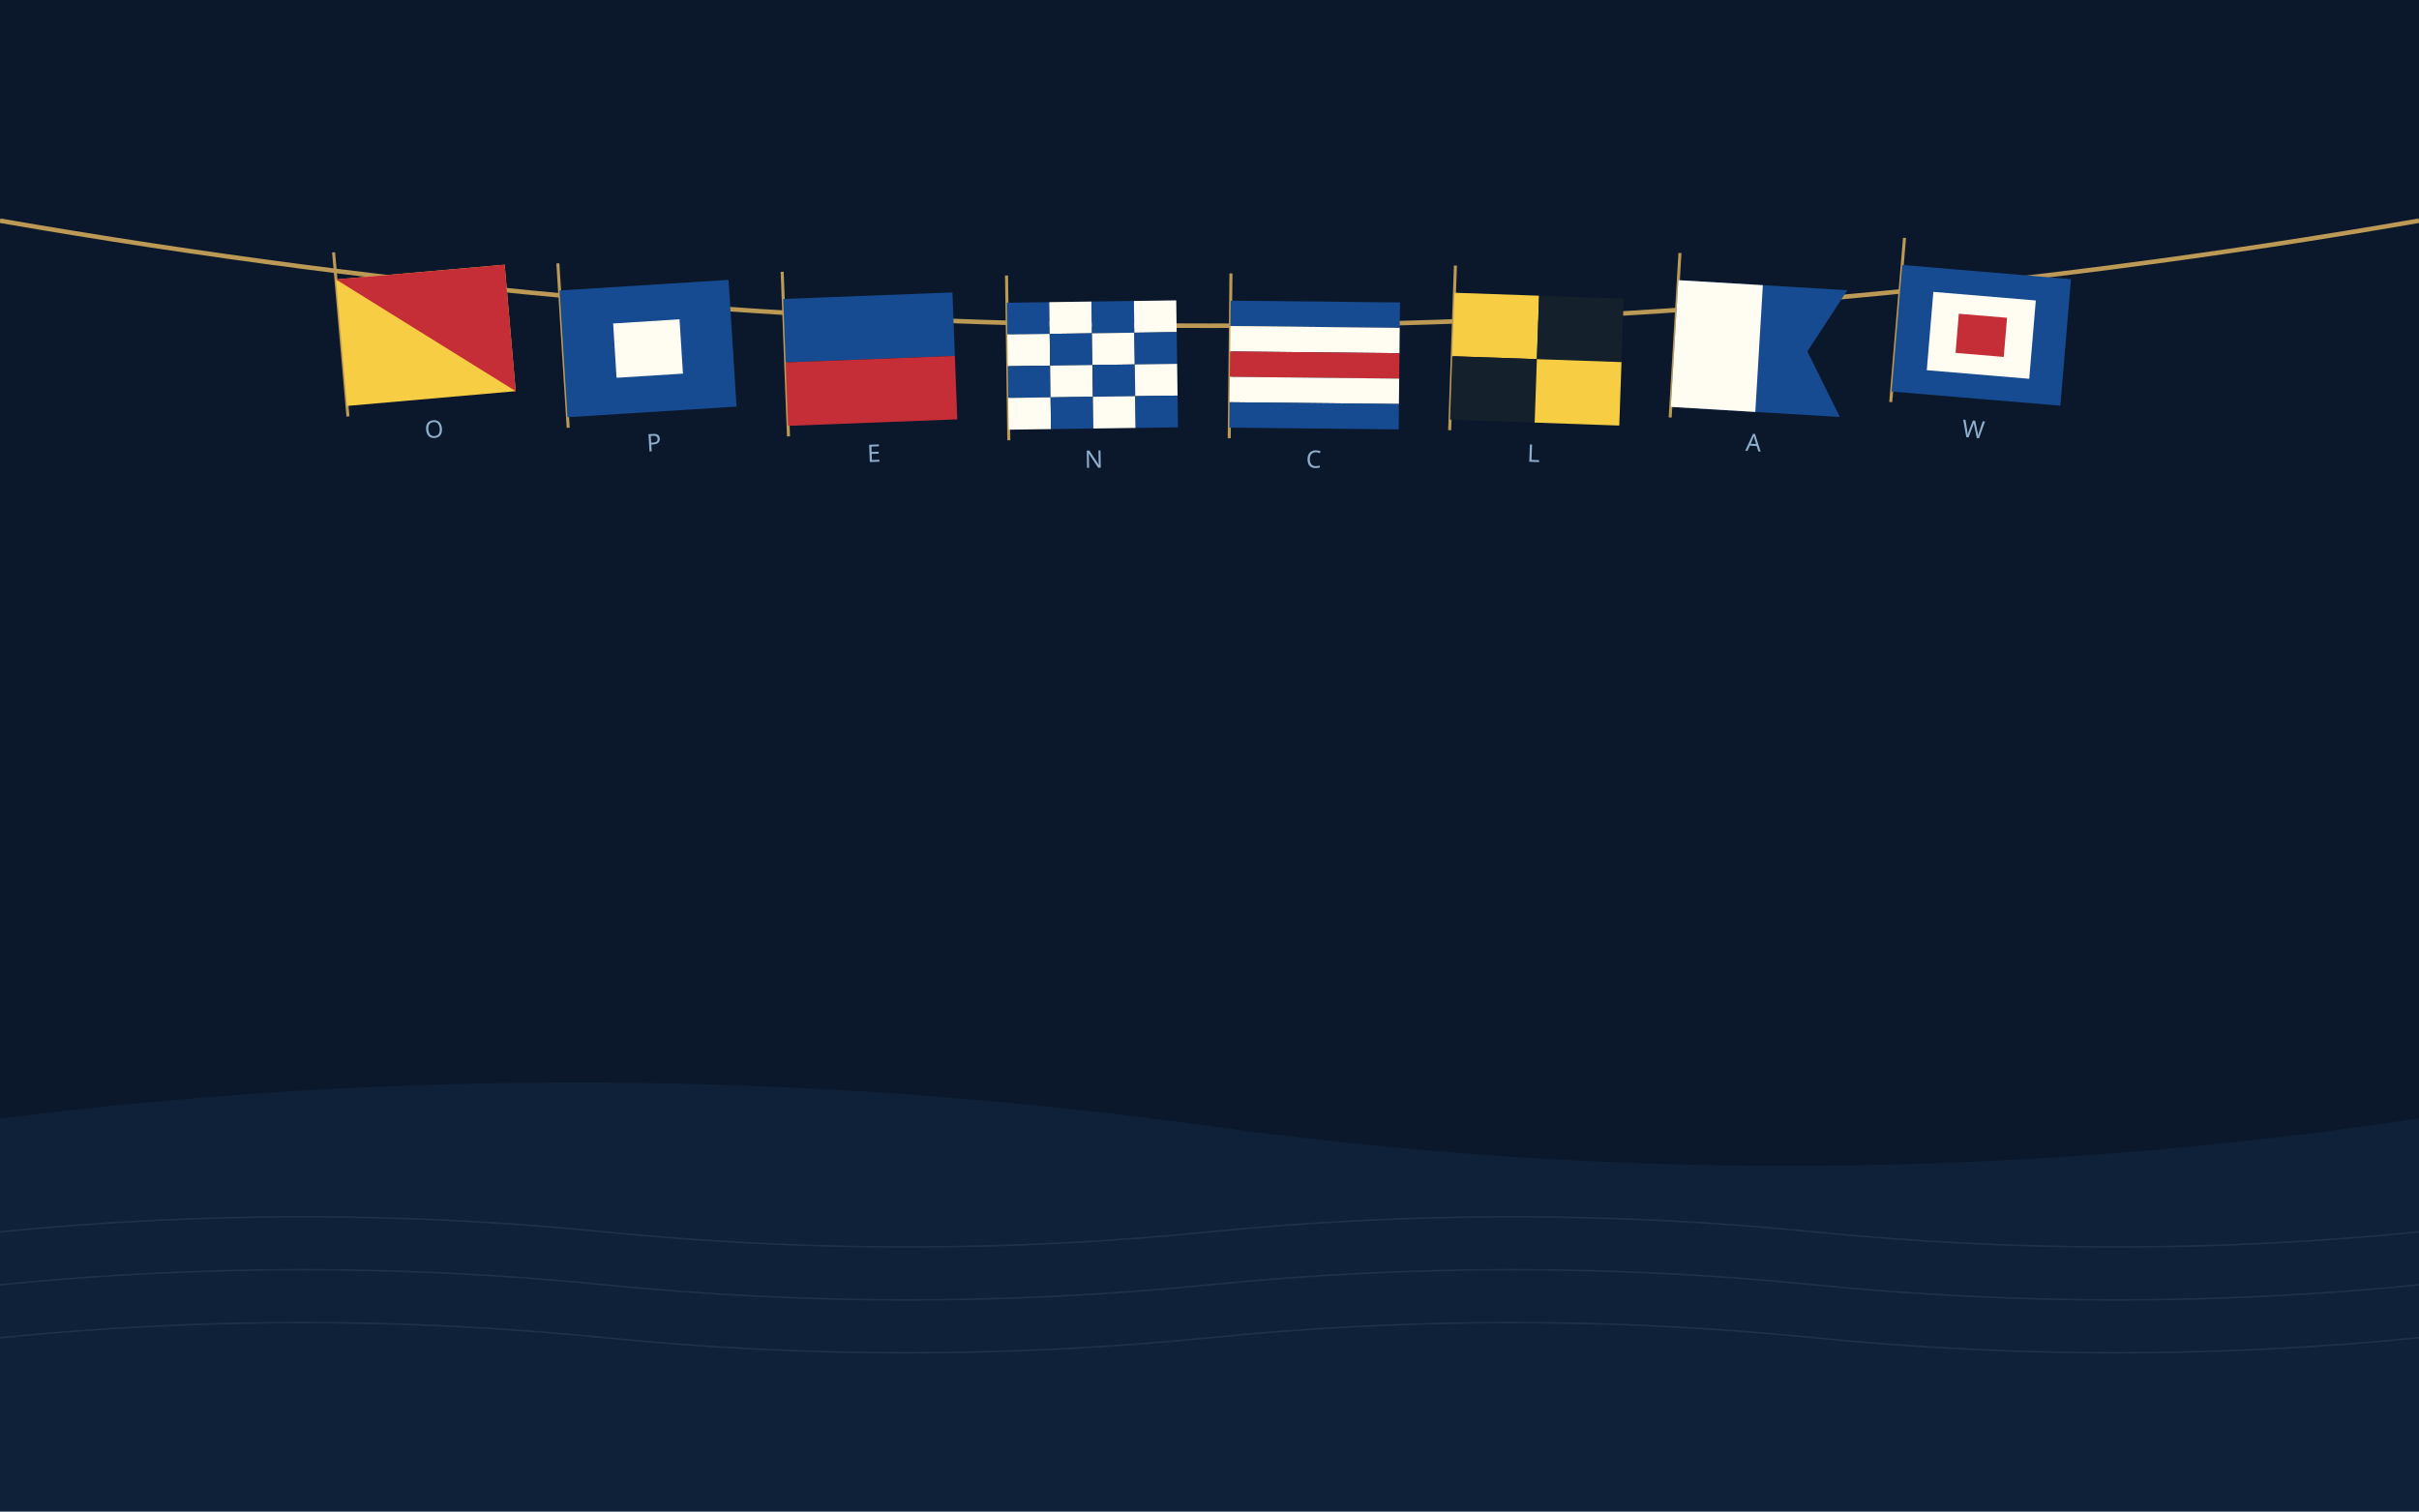
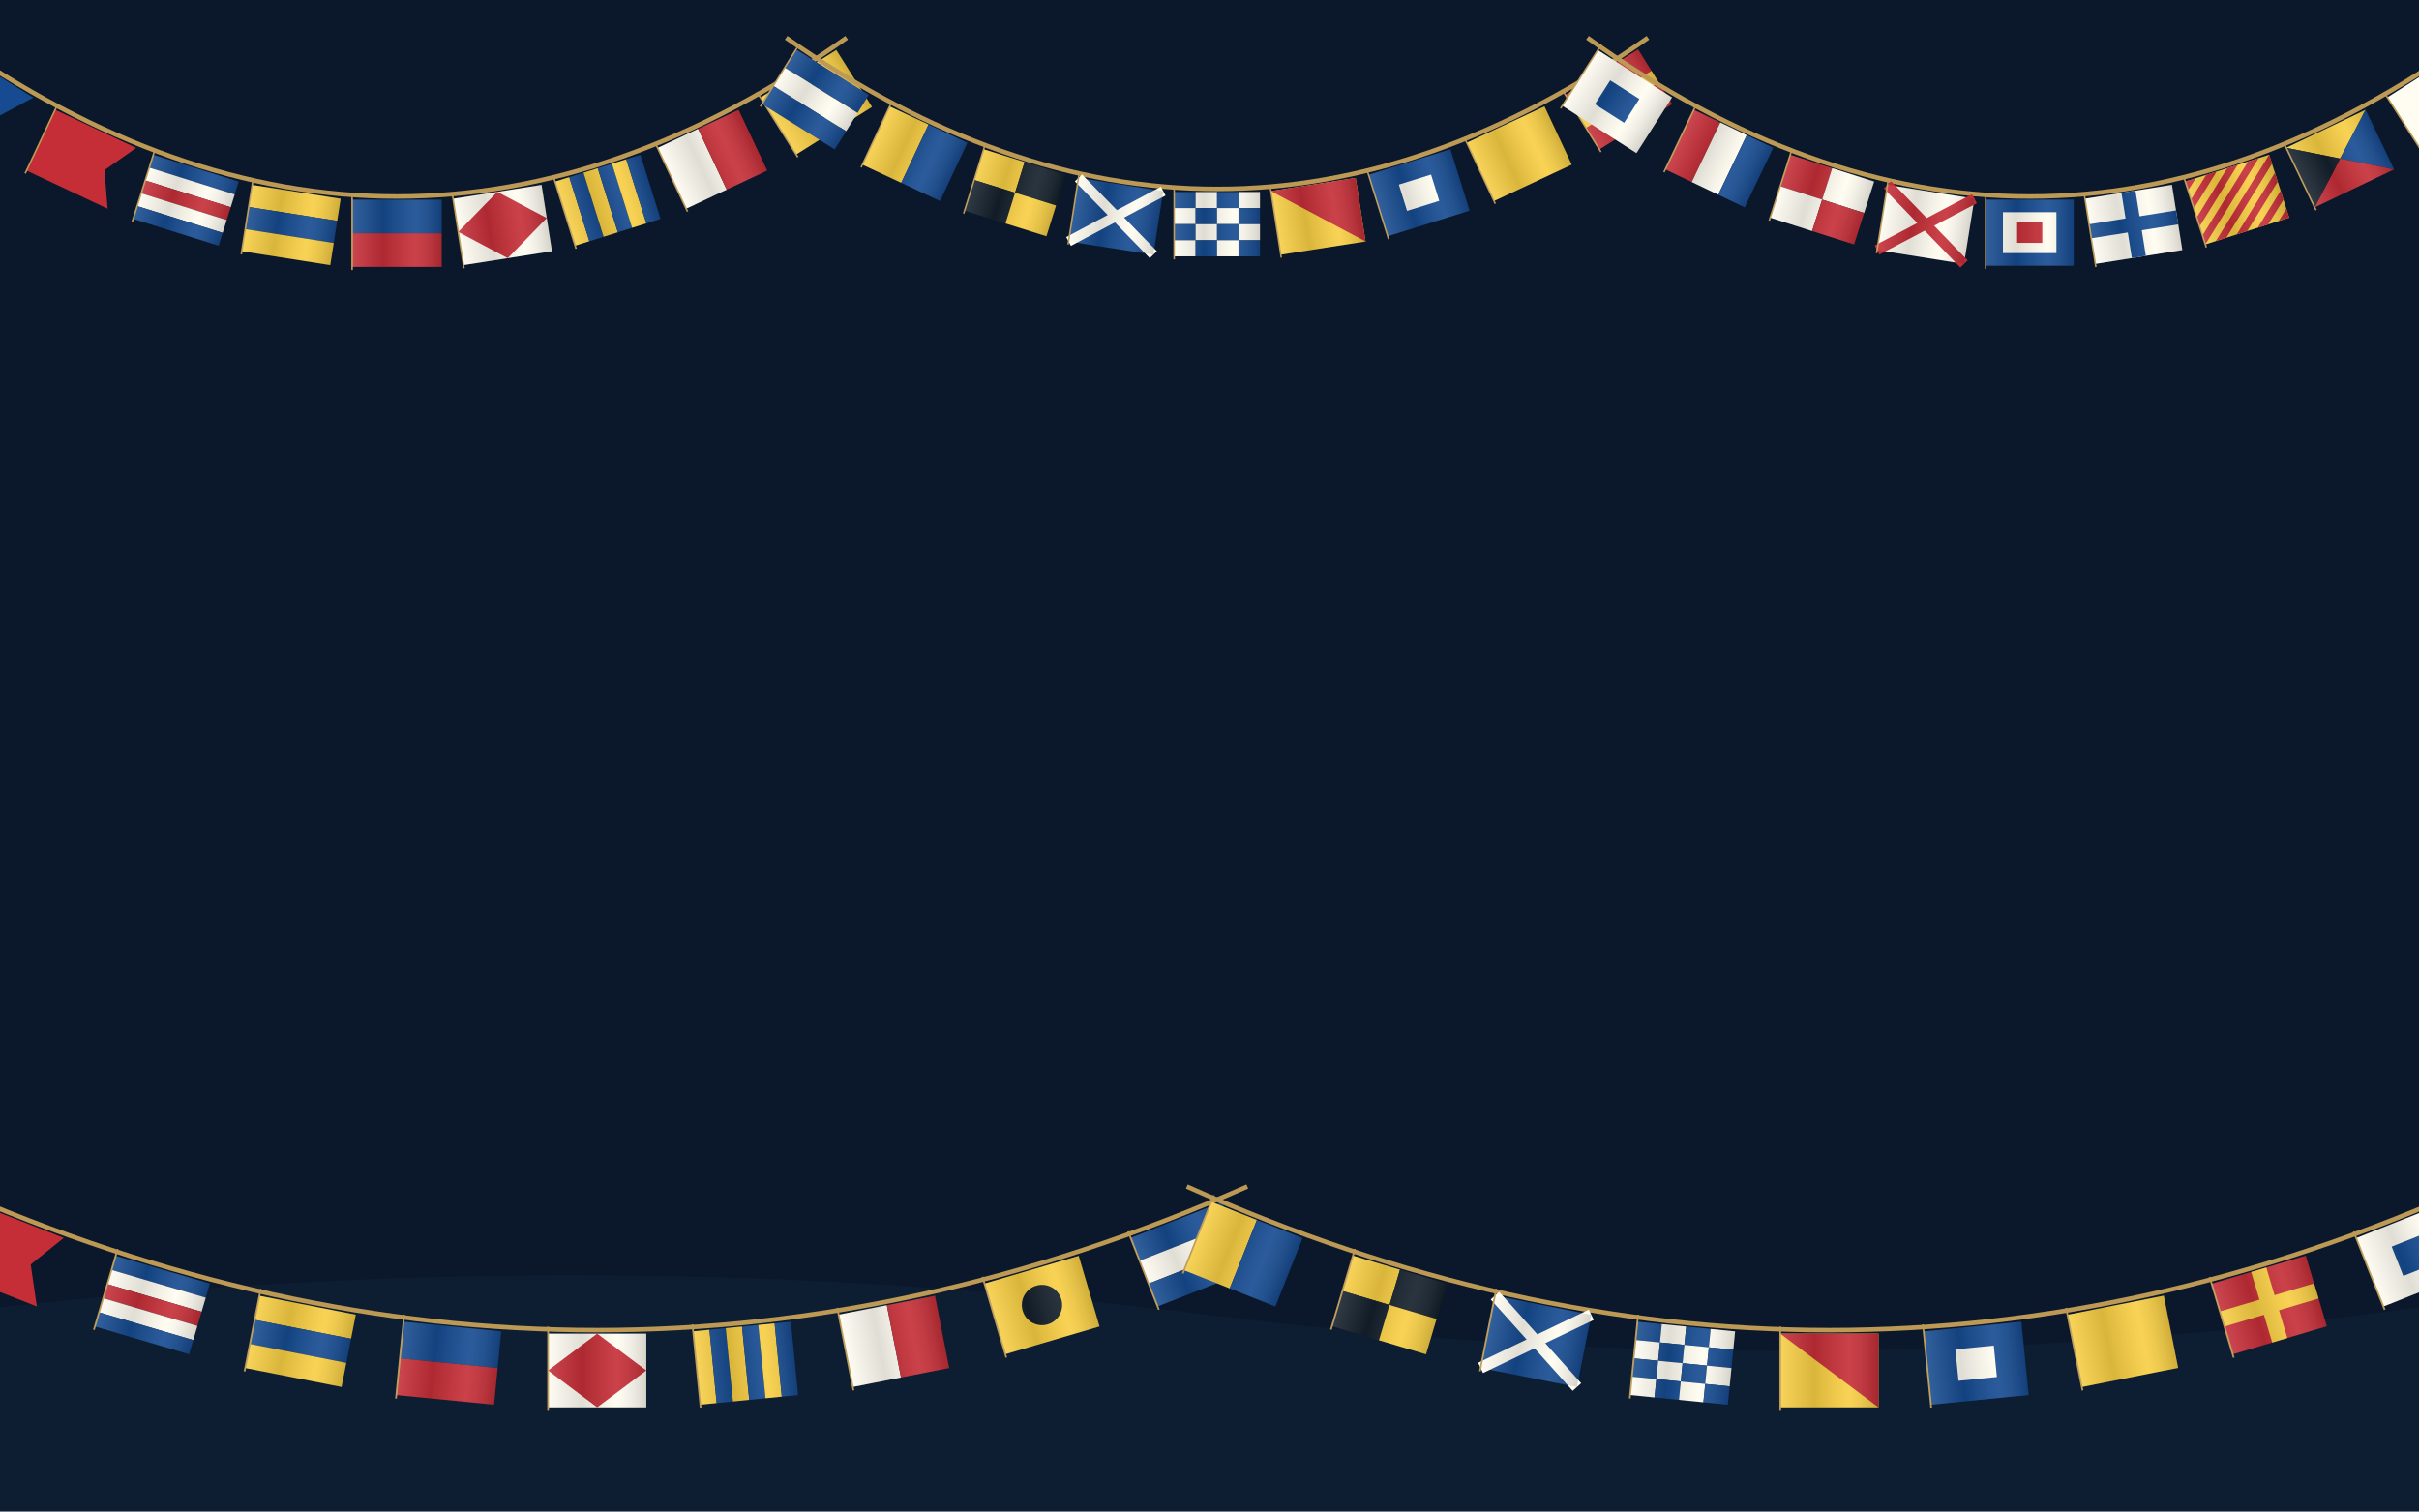
<svg xmlns="http://www.w3.org/2000/svg" width="1600" height="1000" viewBox="0 0 1600 1000">
+   <defs>
+     <linearGradient id="cloth">
+       <stop stop-color="#fff" stop-opacity=".12" />
+       <stop offset=".35" stop-color="#000" stop-opacity=".12" />
+       <stop offset=".7" stop-color="#fff" stop-opacity=".09" />
+       <stop offset="1" stop-color="#000" stop-opacity=".16" />
+     </linearGradient>
+   </defs>
  <rect width="1600" height="1000" fill="#0b182b" />
-   <path d="M0 740Q400 690 800 745T1600 740V1000H0Z" fill="#142d48" opacity=".45" />
-   <path d="M0 146Q800 285 1600 146" stroke="#bc9954" stroke-width="3" fill="none" />
-   <g transform="translate(222 180.0) rotate(-5.0 56 0)">
-     <path d="M0 -18V91" stroke="#bc9954" stroke-width="2" />
-     <rect x="0" y="0" width="112" height="84" fill="#f7ce43" />
-     <path d="M0 0H112V84Z" fill="#c52e37" />
-     <text x="56" y="110" text-anchor="middle" font-family="sans-serif" font-size="16" letter-spacing="3" fill="#8faecc">O</text>
-   </g>
-   <g transform="translate(370 188.6777) rotate(-3.6 56 0)">
-     <path d="M0 -18V91" stroke="#bc9954" stroke-width="2" />
-     <rect x="0" y="0" width="112" height="84" fill="#164b91" />
-     <rect x="34" y="24" width="44" height="36" fill="#fffdf1" />
-     <text x="56" y="110" text-anchor="middle" font-family="sans-serif" font-size="16" letter-spacing="3" fill="#8faecc">P</text>
-   </g>
-   <g transform="translate(518 195.6366) rotate(-2.2 56 0)">
-     <path d="M0 -18V91" stroke="#bc9954" stroke-width="2" />
-     <rect x="0" y="0" width="112" height="42" fill="#164b91" />
-     <rect x="0" y="42" width="112" height="42" fill="#c52e37" />
-     <text x="56" y="110" text-anchor="middle" font-family="sans-serif" font-size="16" letter-spacing="3" fill="#8faecc">E</text>
-   </g>
-   <g transform="translate(666 199.4986) rotate(-0.8 56 0)">
-     <path d="M0 -18V91" stroke="#bc9954" stroke-width="2" />
-     <rect x="0" y="0" width="28" height="21" fill="#164b91" />
-     <rect x="28" y="0" width="28" height="21" fill="#fffdf1" />
-     <rect x="56" y="0" width="28" height="21" fill="#164b91" />
-     <rect x="84" y="0" width="28" height="21" fill="#fffdf1" />
-     <rect x="0" y="21" width="28" height="21" fill="#fffdf1" />
-     <rect x="28" y="21" width="28" height="21" fill="#164b91" />
-     <rect x="56" y="21" width="28" height="21" fill="#fffdf1" />
-     <rect x="84" y="21" width="28" height="21" fill="#164b91" />
-     <rect x="0" y="42" width="28" height="21" fill="#164b91" />
-     <rect x="28" y="42" width="28" height="21" fill="#fffdf1" />
-     <rect x="56" y="42" width="28" height="21" fill="#164b91" />
-     <rect x="84" y="42" width="28" height="21" fill="#fffdf1" />
-     <rect x="0" y="63" width="28" height="21" fill="#fffdf1" />
-     <rect x="28" y="63" width="28" height="21" fill="#164b91" />
-     <rect x="56" y="63" width="28" height="21" fill="#fffdf1" />
-     <rect x="84" y="63" width="28" height="21" fill="#164b91" />
-     <text x="56" y="110" text-anchor="middle" font-family="sans-serif" font-size="16" letter-spacing="3" fill="#8faecc">N</text>
-   </g>
-   <g transform="translate(814 199.4986) rotate(0.6 56 0)">
-     <path d="M0 -18V91" stroke="#bc9954" stroke-width="2" />
-     <rect x="0" y="0.0" width="112" height="16.8" fill="#164b91" />
-     <rect x="0" y="16.8" width="112" height="16.8" fill="#fffdf1" />
-     <rect x="0" y="33.6" width="112" height="16.8" fill="#c52e37" />
-     <rect x="0" y="50.4" width="112" height="16.8" fill="#fffdf1" />
-     <rect x="0" y="67.2" width="112" height="16.8" fill="#164b91" />
-     <text x="56" y="110" text-anchor="middle" font-family="sans-serif" font-size="16" letter-spacing="3" fill="#8faecc">C</text>
-   </g>
-   <g transform="translate(962 195.6366) rotate(2.0 56 0)">
-     <path d="M0 -18V91" stroke="#bc9954" stroke-width="2" />
-     <rect x="0" y="0" width="56" height="42" fill="#f7ce43" />
-     <rect x="56" y="0" width="56" height="42" fill="#14202b" />
-     <rect x="0" y="42" width="56" height="42" fill="#14202b" />
-     <rect x="56" y="42" width="56" height="42" fill="#f7ce43" />
-     <text x="56" y="110" text-anchor="middle" font-family="sans-serif" font-size="16" letter-spacing="3" fill="#8faecc">L</text>
-   </g>
-   <g transform="translate(1110 188.6777) rotate(3.4 56 0)">
-     <path d="M0 -18V91" stroke="#bc9954" stroke-width="2" />
-     <path d="M0 0H112L88 42 112 84H0Z" fill="#164b91" />
-     <rect x="0" y="0" width="56" height="84" fill="#fffdf1" />
-     <text x="56" y="110" text-anchor="middle" font-family="sans-serif" font-size="16" letter-spacing="3" fill="#8faecc">A</text>
-   </g>
-   <g transform="translate(1258 180.0) rotate(4.8 56 0)">
-     <path d="M0 -18V91" stroke="#bc9954" stroke-width="2" />
-     <rect x="0" y="0" width="112" height="84" fill="#164b91" />
-     <rect x="22" y="16" width="68" height="52" fill="#fffdf1" />
-     <rect x="40" y="29" width="32" height="26" fill="#c52e37" />
-     <text x="56" y="110" text-anchor="middle" font-family="sans-serif" font-size="16" letter-spacing="3" fill="#8faecc">W</text>
-   </g>
-   <path d="M0 815Q200 795 400 815T800 815T1200 815T1600 815" stroke="#8faecc" opacity=".12" fill="none" />
-   <path d="M0 850Q200 830 400 850T800 850T1200 850T1600 850" stroke="#8faecc" opacity=".12" fill="none" />
-   <path d="M0 885Q200 865 400 885T800 885T1200 885T1600 885" stroke="#8faecc" opacity=".12" fill="none" />
+   <path d="M0 865Q400 820 800 870T1600 865V1000H0Z" fill="#142d48" opacity=".25" />
+   <path d="M-35 25Q262.5 235 560 25" fill="none" stroke="#bc9954" stroke-width="3" />
+   <g transform="translate(-1.94 47.04) rotate(32.11) scale(0.5288889)">
+     <g transform="translate(-56 4)">
+       <path d="M0 0H112L88 42 112 84H0Z" fill="#164b91" />
+       <rect x="0" y="0" width="56" height="84" fill="#fffdf1" />
+       <path d="M0 -8V88" stroke="#bc9954" stroke-width="2" />
+     </g>
+   </g>
+   <g transform="translate(64.17 83.33) rotate(25.20) scale(0.5288889)">
+     <g transform="translate(-56 4)">
+       <path d="M0 0H112L88 42 112 84H0Z" fill="#c52e37" />
+       <path d="M0 -8V88" stroke="#bc9954" stroke-width="2" />
+     </g>
+   </g>
+   <g transform="translate(130.28 109.26) rotate(17.42) scale(0.5288889)">
+     <g transform="translate(-56 4)">
+       <rect x="0" y="0.0" width="112" height="16.8" fill="#164b91" />
+       <rect x="0" y="16.8" width="112" height="16.8" fill="#fffdf1" />
+       <rect x="0" y="33.6" width="112" height="16.8" fill="#c52e37" />
+       <rect x="0" y="50.4" width="112" height="16.8" fill="#fffdf1" />
+       <rect x="0" y="67.2" width="112" height="16.8" fill="#164b91" />
+       <path d="M0 -8V88" stroke="#bc9954" stroke-width="2" />
+       <rect width="112" height="84" fill="url(#cloth)" />
+     </g>
+   </g>
+   <g transform="translate(196.39 124.81) rotate(8.91) scale(0.5288889)">
+     <g transform="translate(-56 4)">
+       <rect x="0" y="0.0" width="112" height="28.0" fill="#f7ce43" />
+       <rect x="0" y="28.0" width="112" height="28.0" fill="#164b91" />
+       <rect x="0" y="56.0" width="112" height="28.0" fill="#f7ce43" />
+       <path d="M0 -8V88" stroke="#bc9954" stroke-width="2" />
+       <rect width="112" height="84" fill="url(#cloth)" />
+     </g>
+   </g>
+   <g transform="translate(262.50 130.00) rotate(0.00) scale(0.5288889)">
+     <g transform="translate(-56 4)">
+       <rect x="0" y="0.0" width="112" height="42.0" fill="#164b91" />
+       <rect x="0" y="42.0" width="112" height="42.0" fill="#c52e37" />
+       <path d="M0 -8V88" stroke="#bc9954" stroke-width="2" />
+       <rect width="112" height="84" fill="url(#cloth)" />
+     </g>
+   </g>
+   <g transform="translate(328.61 124.81) rotate(-8.91) scale(0.5288889)">
+     <g transform="translate(-56 4)">
+       <rect x="0" y="0" width="112" height="84" fill="#fffdf1" />
+       <path d="M56 0L112 42 56 84 0 42Z" fill="#c52e37" />
+       <path d="M0 -8V88" stroke="#bc9954" stroke-width="2" />
+       <rect width="112" height="84" fill="url(#cloth)" />
+     </g>
+   </g>
+   <g transform="translate(394.72 109.26) rotate(-17.42) scale(0.5288889)">
+     <g transform="translate(-56 4)">
+       <rect x="0.0" y="0" width="18.667" height="84" fill="#f7ce43" />
+       <rect x="18.667" y="0" width="18.667" height="84" fill="#164b91" />
+       <rect x="37.333" y="0" width="18.667" height="84" fill="#f7ce43" />
+       <rect x="56.0" y="0" width="18.667" height="84" fill="#164b91" />
+       <rect x="74.667" y="0" width="18.667" height="84" fill="#f7ce43" />
+       <rect x="93.333" y="0" width="18.667" height="84" fill="#164b91" />
+       <path d="M0 -8V88" stroke="#bc9954" stroke-width="2" />
+       <rect width="112" height="84" fill="url(#cloth)" />
+     </g>
+   </g>
+   <g transform="translate(460.83 83.33) rotate(-25.20) scale(0.5288889)">
+     <g transform="translate(-56 4)">
+       <rect x="0.0" y="0" width="56.0" height="84" fill="#fffdf1" />
+       <rect x="56.0" y="0" width="56.0" height="84" fill="#c52e37" />
+       <path d="M0 -8V88" stroke="#bc9954" stroke-width="2" />
+       <rect width="112" height="84" fill="url(#cloth)" />
+     </g>
+   </g>
+   <g transform="translate(526.94 47.04) rotate(-32.11) scale(0.5288889)">
+     <g transform="translate(-56 4)">
+       <rect x="0" y="0" width="112" height="84" fill="#f7ce43" />
+       <circle cx="56" cy="42" r="23" fill="#14202b" />
+       <path d="M0 -8V88" stroke="#bc9954" stroke-width="2" />
+       <rect width="112" height="84" fill="url(#cloth)" />
+     </g>
+   </g>
+   <path d="M520 25Q805.0 225 1090 25" fill="none" stroke="#bc9954" stroke-width="3" />
+   <g transform="translate(551.67 45.99) rotate(31.96) scale(0.5066667)">
+     <g transform="translate(-56 4)">
+       <rect x="0" y="0.0" width="112" height="28.0" fill="#164b91" />
+       <rect x="0" y="28.0" width="112" height="28.0" fill="#fffdf1" />
+       <rect x="0" y="56.0" width="112" height="28.0" fill="#164b91" />
+       <path d="M0 -8V88" stroke="#bc9954" stroke-width="2" />
+       <rect width="112" height="84" fill="url(#cloth)" />
+     </g>
+   </g>
+   <g transform="translate(615.00 80.56) rotate(25.07) scale(0.5066667)">
+     <g transform="translate(-56 4)">
+       <rect x="0.0" y="0" width="56.0" height="84" fill="#f7ce43" />
+       <rect x="56.0" y="0" width="56.0" height="84" fill="#164b91" />
+       <path d="M0 -8V88" stroke="#bc9954" stroke-width="2" />
+       <rect width="112" height="84" fill="url(#cloth)" />
+     </g>
+   </g>
+   <g transform="translate(678.33 105.25) rotate(17.32) scale(0.5066667)">
+     <g transform="translate(-56 4)">
+       <rect x="0" y="0" width="56" height="42" fill="#f7ce43" />
+       <rect x="56" y="0" width="56" height="42" fill="#14202b" />
+       <rect x="0" y="42" width="56" height="42" fill="#14202b" />
+       <rect x="56" y="42" width="56" height="42" fill="#f7ce43" />
+       <path d="M0 -8V88" stroke="#bc9954" stroke-width="2" />
+       <rect width="112" height="84" fill="url(#cloth)" />
+     </g>
+   </g>
+   <g transform="translate(741.67 120.06) rotate(8.86) scale(0.5066667)">
+     <g transform="translate(-56 4)">
+       <rect x="0" y="0" width="112" height="84" fill="#164b91" />
+       <path d="M0 0L112 84M112 0L0 84" stroke="#fffdf1" stroke-width="13" />
+       <path d="M0 -8V88" stroke="#bc9954" stroke-width="2" />
+       <rect width="112" height="84" fill="url(#cloth)" />
+     </g>
+   </g>
+   <g transform="translate(805.00 125.00) rotate(0.00) scale(0.5066667)">
+     <g transform="translate(-56 4)">
+       <rect x="0" y="0" width="28" height="21" fill="#164b91" />
+       <rect x="28" y="0" width="28" height="21" fill="#fffdf1" />
+       <rect x="56" y="0" width="28" height="21" fill="#164b91" />
+       <rect x="84" y="0" width="28" height="21" fill="#fffdf1" />
+       <rect x="0" y="21" width="28" height="21" fill="#fffdf1" />
+       <rect x="28" y="21" width="28" height="21" fill="#164b91" />
+       <rect x="56" y="21" width="28" height="21" fill="#fffdf1" />
+       <rect x="84" y="21" width="28" height="21" fill="#164b91" />
+       <rect x="0" y="42" width="28" height="21" fill="#164b91" />
+       <rect x="28" y="42" width="28" height="21" fill="#fffdf1" />
+       <rect x="56" y="42" width="28" height="21" fill="#164b91" />
+       <rect x="84" y="42" width="28" height="21" fill="#fffdf1" />
+       <rect x="0" y="63" width="28" height="21" fill="#fffdf1" />
+       <rect x="28" y="63" width="28" height="21" fill="#164b91" />
+       <rect x="56" y="63" width="28" height="21" fill="#fffdf1" />
+       <rect x="84" y="63" width="28" height="21" fill="#164b91" />
+       <path d="M0 -8V88" stroke="#bc9954" stroke-width="2" />
+       <rect width="112" height="84" fill="url(#cloth)" />
+     </g>
+   </g>
+   <g transform="translate(868.33 120.06) rotate(-8.86) scale(0.5066667)">
+     <g transform="translate(-56 4)">
+       <rect x="0" y="0" width="112" height="84" fill="#f7ce43" />
+       <path d="M0 0H112V84Z" fill="#c52e37" />
+       <path d="M0 -8V88" stroke="#bc9954" stroke-width="2" />
+       <rect width="112" height="84" fill="url(#cloth)" />
+     </g>
+   </g>
+   <g transform="translate(931.67 105.25) rotate(-17.32) scale(0.5066667)">
+     <g transform="translate(-56 4)">
+       <rect x="0" y="0" width="112" height="84" fill="#164b91" />
+       <rect x="34" y="24" width="44" height="36" fill="#fffdf1" />
+       <path d="M0 -8V88" stroke="#bc9954" stroke-width="2" />
+       <rect width="112" height="84" fill="url(#cloth)" />
+     </g>
+   </g>
+   <g transform="translate(995.00 80.56) rotate(-25.07) scale(0.5066667)">
+     <g transform="translate(-56 4)">
+       <rect x="0" y="0" width="112" height="84" fill="#f7ce43" />
+       <path d="M0 -8V88" stroke="#bc9954" stroke-width="2" />
+       <rect width="112" height="84" fill="url(#cloth)" />
+     </g>
+   </g>
+   <g transform="translate(1058.33 45.99) rotate(-31.96) scale(0.5066667)">
+     <g transform="translate(-56 4)">
+       <rect x="0" y="0" width="112" height="84" fill="#c52e37" />
+       <rect x="47" y="0" width="18" height="84" fill="#f7ce43" />
+       <rect x="0" y="33" width="112" height="18" fill="#f7ce43" />
+       <path d="M0 -8V88" stroke="#bc9954" stroke-width="2" />
+       <rect width="112" height="84" fill="url(#cloth)" />
+     </g>
+   </g>
+   <path d="M1050 25Q1342.5 235 1635 25" fill="none" stroke="#bc9954" stroke-width="3" />
+   <g transform="translate(1082.50 47.04) rotate(32.55) scale(0.52)">
+     <g transform="translate(-56 4)">
+       <rect x="0" y="0" width="112" height="84" fill="#fffdf1" />
+       <rect x="34" y="24" width="44" height="36" fill="#164b91" />
+       <path d="M0 -8V88" stroke="#bc9954" stroke-width="2" />
+       <rect width="112" height="84" fill="url(#cloth)" />
+     </g>
+   </g>
+   <g transform="translate(1147.50 83.33) rotate(25.58) scale(0.52)">
+     <g transform="translate(-56 4)">
+       <rect x="0.0" y="0" width="37.333" height="84" fill="#c52e37" />
+       <rect x="37.333" y="0" width="37.333" height="84" fill="#fffdf1" />
+       <rect x="74.667" y="0" width="37.333" height="84" fill="#164b91" />
+       <path d="M0 -8V88" stroke="#bc9954" stroke-width="2" />
+       <rect width="112" height="84" fill="url(#cloth)" />
+     </g>
+   </g>
+   <g transform="translate(1212.50 109.26) rotate(17.70) scale(0.52)">
+     <g transform="translate(-56 4)">
+       <rect x="0" y="0" width="56" height="42" fill="#c52e37" />
+       <rect x="56" y="0" width="56" height="42" fill="#fffdf1" />
+       <rect x="0" y="42" width="56" height="42" fill="#fffdf1" />
+       <rect x="56" y="42" width="56" height="42" fill="#c52e37" />
+       <path d="M0 -8V88" stroke="#bc9954" stroke-width="2" />
+       <rect width="112" height="84" fill="url(#cloth)" />
+     </g>
+   </g>
+   <g transform="translate(1277.50 124.81) rotate(9.06) scale(0.52)">
+     <g transform="translate(-56 4)">
+       <rect x="0" y="0" width="112" height="84" fill="#fffdf1" />
+       <path d="M0 0L112 84M112 0L0 84" stroke="#c52e37" stroke-width="13" />
+       <path d="M0 -8V88" stroke="#bc9954" stroke-width="2" />
+       <rect width="112" height="84" fill="url(#cloth)" />
+     </g>
+   </g>
+   <g transform="translate(1342.50 130.00) rotate(0.00) scale(0.52)">
+     <g transform="translate(-56 4)">
+       <rect x="0" y="0" width="112" height="84" fill="#164b91" />
+       <rect x="22" y="16" width="68" height="52" fill="#fffdf1" />
+       <rect x="40" y="29" width="32" height="26" fill="#c52e37" />
+       <path d="M0 -8V88" stroke="#bc9954" stroke-width="2" />
+       <rect width="112" height="84" fill="url(#cloth)" />
+     </g>
+   </g>
+   <g transform="translate(1407.50 124.81) rotate(-9.06) scale(0.52)">
+     <g transform="translate(-56 4)">
+       <rect x="0" y="0" width="112" height="84" fill="#fffdf1" />
+       <rect x="47" y="0" width="18" height="84" fill="#164b91" />
+       <rect x="0" y="33" width="112" height="18" fill="#164b91" />
+       <path d="M0 -8V88" stroke="#bc9954" stroke-width="2" />
+       <rect width="112" height="84" fill="url(#cloth)" />
+     </g>
+   </g>
+   <g transform="translate(1472.50 109.26) rotate(-17.70) scale(0.52)">
+     <g transform="translate(-56 4)">
+       <svg width="112" height="84" viewBox="0 0 112 84" overflow="hidden">
+         <rect x="0" y="0" width="112" height="84" fill="#f7ce43" />
+         <path d="M0 0h14L-84 84h-14Z" fill="#c52e37" />
+         <path d="M28 0h14L-56 84h-14Z" fill="#c52e37" />
+         <path d="M56 0h14L-28 84h-14Z" fill="#c52e37" />
+         <path d="M84 0h14L0 84h-14Z" fill="#c52e37" />
+         <path d="M112 0h14L28 84h-14Z" fill="#c52e37" />
+         <path d="M140 0h14L56 84h-14Z" fill="#c52e37" />
+         <path d="M168 0h14L84 84h-14Z" fill="#c52e37" />
+         <path d="M196 0h14L112 84h-14Z" fill="#c52e37" />
+       </svg>
+       <path d="M0 -8V88" stroke="#bc9954" stroke-width="2" />
+       <rect width="112" height="84" fill="url(#cloth)" />
+     </g>
+   </g>
+   <g transform="translate(1537.50 83.33) rotate(-25.58) scale(0.52)">
+     <g transform="translate(-56 4)">
+       <path d="M0 0H112L56 42Z" fill="#f7ce43" />
+       <path d="M112 0V84L56 42Z" fill="#164b91" />
+       <path d="M112 84H0L56 42Z" fill="#c52e37" />
+       <path d="M0 84V0L56 42Z" fill="#14202b" />
+       <path d="M0 -8V88" stroke="#bc9954" stroke-width="2" />
+       <rect width="112" height="84" fill="url(#cloth)" />
+     </g>
+   </g>
+   <g transform="translate(1602.50 47.04) rotate(-32.55) scale(0.52)">
+     <g transform="translate(-56 4)">
+       <path d="M0 0H112L88 42 112 84H0Z" fill="#164b91" />
+       <rect x="0" y="0" width="56" height="84" fill="#fffdf1" />
+       <path d="M0 -8V88" stroke="#bc9954" stroke-width="2" />
+     </g>
+   </g>
+   <path d="M-35 785Q395.0 975 825 785" fill="none" stroke="#bc9954" stroke-width="3" />
+   <g transform="translate(12.78 804.94) rotate(21.44) scale(0.58)">
+     <g transform="translate(-56 4)">
+       <path d="M0 0H112L88 42 112 84H0Z" fill="#c52e37" />
+       <path d="M0 -8V88" stroke="#bc9954" stroke-width="2" />
+     </g>
+   </g>
+   <g transform="translate(108.33 837.78) rotate(16.41) scale(0.58)">
+     <g transform="translate(-56 4)">
+       <rect x="0" y="0.0" width="112" height="16.8" fill="#164b91" />
+       <rect x="0" y="16.8" width="112" height="16.8" fill="#fffdf1" />
+       <rect x="0" y="33.6" width="112" height="16.8" fill="#c52e37" />
+       <rect x="0" y="50.4" width="112" height="16.8" fill="#fffdf1" />
+       <rect x="0" y="67.2" width="112" height="16.8" fill="#164b91" />
+       <path d="M0 -8V88" stroke="#bc9954" stroke-width="2" />
+       <rect width="112" height="84" fill="url(#cloth)" />
+     </g>
+   </g>
+   <g transform="translate(203.89 861.23) rotate(11.11) scale(0.58)">
+     <g transform="translate(-56 4)">
+       <rect x="0" y="0.0" width="112" height="28.0" fill="#f7ce43" />
+       <rect x="0" y="28.0" width="112" height="28.0" fill="#164b91" />
+       <rect x="0" y="56.0" width="112" height="28.0" fill="#f7ce43" />
+       <path d="M0 -8V88" stroke="#bc9954" stroke-width="2" />
+       <rect width="112" height="84" fill="url(#cloth)" />
+     </g>
+   </g>
+   <g transform="translate(299.44 875.31) rotate(5.61) scale(0.58)">
+     <g transform="translate(-56 4)">
+       <rect x="0" y="0.0" width="112" height="42.0" fill="#164b91" />
+       <rect x="0" y="42.0" width="112" height="42.0" fill="#c52e37" />
+       <path d="M0 -8V88" stroke="#bc9954" stroke-width="2" />
+       <rect width="112" height="84" fill="url(#cloth)" />
+     </g>
+   </g>
+   <g transform="translate(395.00 880.00) rotate(0.00) scale(0.58)">
+     <g transform="translate(-56 4)">
+       <rect x="0" y="0" width="112" height="84" fill="#fffdf1" />
+       <path d="M56 0L112 42 56 84 0 42Z" fill="#c52e37" />
+       <path d="M0 -8V88" stroke="#bc9954" stroke-width="2" />
+       <rect width="112" height="84" fill="url(#cloth)" />
+     </g>
+   </g>
+   <g transform="translate(490.56 875.31) rotate(-5.61) scale(0.58)">
+     <g transform="translate(-56 4)">
+       <rect x="0.0" y="0" width="18.667" height="84" fill="#f7ce43" />
+       <rect x="18.667" y="0" width="18.667" height="84" fill="#164b91" />
+       <rect x="37.333" y="0" width="18.667" height="84" fill="#f7ce43" />
+       <rect x="56.0" y="0" width="18.667" height="84" fill="#164b91" />
+       <rect x="74.667" y="0" width="18.667" height="84" fill="#f7ce43" />
+       <rect x="93.333" y="0" width="18.667" height="84" fill="#164b91" />
+       <path d="M0 -8V88" stroke="#bc9954" stroke-width="2" />
+       <rect width="112" height="84" fill="url(#cloth)" />
+     </g>
+   </g>
+   <g transform="translate(586.11 861.23) rotate(-11.11) scale(0.58)">
+     <g transform="translate(-56 4)">
+       <rect x="0.0" y="0" width="56.0" height="84" fill="#fffdf1" />
+       <rect x="56.0" y="0" width="56.0" height="84" fill="#c52e37" />
+       <path d="M0 -8V88" stroke="#bc9954" stroke-width="2" />
+       <rect width="112" height="84" fill="url(#cloth)" />
+     </g>
+   </g>
+   <g transform="translate(681.67 837.78) rotate(-16.41) scale(0.58)">
+     <g transform="translate(-56 4)">
+       <rect x="0" y="0" width="112" height="84" fill="#f7ce43" />
+       <circle cx="56" cy="42" r="23" fill="#14202b" />
+       <path d="M0 -8V88" stroke="#bc9954" stroke-width="2" />
+       <rect width="112" height="84" fill="url(#cloth)" />
+     </g>
+   </g>
+   <g transform="translate(777.22 804.94) rotate(-21.44) scale(0.58)">
+     <g transform="translate(-56 4)">
+       <rect x="0" y="0.0" width="112" height="28.0" fill="#164b91" />
+       <rect x="0" y="28.0" width="112" height="28.0" fill="#fffdf1" />
+       <rect x="0" y="56.0" width="112" height="28.0" fill="#164b91" />
+       <path d="M0 -8V88" stroke="#bc9954" stroke-width="2" />
+       <rect width="112" height="84" fill="url(#cloth)" />
+     </g>
+   </g>
+   <path d="M785 785Q1210.0 975 1635 785" fill="none" stroke="#bc9954" stroke-width="3" />
+   <g transform="translate(832.22 804.94) rotate(21.67) scale(0.58)">
+     <g transform="translate(-56 4)">
+       <rect x="0.0" y="0" width="56.0" height="84" fill="#f7ce43" />
+       <rect x="56.0" y="0" width="56.0" height="84" fill="#164b91" />
+       <path d="M0 -8V88" stroke="#bc9954" stroke-width="2" />
+       <rect width="112" height="84" fill="url(#cloth)" />
+     </g>
+   </g>
+   <g transform="translate(926.67 837.78) rotate(16.60) scale(0.58)">
+     <g transform="translate(-56 4)">
+       <rect x="0" y="0" width="56" height="42" fill="#f7ce43" />
+       <rect x="56" y="0" width="56" height="42" fill="#14202b" />
+       <rect x="0" y="42" width="56" height="42" fill="#14202b" />
+       <rect x="56" y="42" width="56" height="42" fill="#f7ce43" />
+       <path d="M0 -8V88" stroke="#bc9954" stroke-width="2" />
+       <rect width="112" height="84" fill="url(#cloth)" />
+     </g>
+   </g>
+   <g transform="translate(1021.11 861.23) rotate(11.24) scale(0.58)">
+     <g transform="translate(-56 4)">
+       <rect x="0" y="0" width="112" height="84" fill="#164b91" />
+       <path d="M0 0L112 84M112 0L0 84" stroke="#fffdf1" stroke-width="13" />
+       <path d="M0 -8V88" stroke="#bc9954" stroke-width="2" />
+       <rect width="112" height="84" fill="url(#cloth)" />
+     </g>
+   </g>
+   <g transform="translate(1115.56 875.31) rotate(5.67) scale(0.58)">
+     <g transform="translate(-56 4)">
+       <rect x="0" y="0" width="28" height="21" fill="#164b91" />
+       <rect x="28" y="0" width="28" height="21" fill="#fffdf1" />
+       <rect x="56" y="0" width="28" height="21" fill="#164b91" />
+       <rect x="84" y="0" width="28" height="21" fill="#fffdf1" />
+       <rect x="0" y="21" width="28" height="21" fill="#fffdf1" />
+       <rect x="28" y="21" width="28" height="21" fill="#164b91" />
+       <rect x="56" y="21" width="28" height="21" fill="#fffdf1" />
+       <rect x="84" y="21" width="28" height="21" fill="#164b91" />
+       <rect x="0" y="42" width="28" height="21" fill="#164b91" />
+       <rect x="28" y="42" width="28" height="21" fill="#fffdf1" />
+       <rect x="56" y="42" width="28" height="21" fill="#164b91" />
+       <rect x="84" y="42" width="28" height="21" fill="#fffdf1" />
+       <rect x="0" y="63" width="28" height="21" fill="#fffdf1" />
+       <rect x="28" y="63" width="28" height="21" fill="#164b91" />
+       <rect x="56" y="63" width="28" height="21" fill="#fffdf1" />
+       <rect x="84" y="63" width="28" height="21" fill="#164b91" />
+       <path d="M0 -8V88" stroke="#bc9954" stroke-width="2" />
+       <rect width="112" height="84" fill="url(#cloth)" />
+     </g>
+   </g>
+   <g transform="translate(1210.00 880.00) rotate(0.00) scale(0.58)">
+     <g transform="translate(-56 4)">
+       <rect x="0" y="0" width="112" height="84" fill="#f7ce43" />
+       <path d="M0 0H112V84Z" fill="#c52e37" />
+       <path d="M0 -8V88" stroke="#bc9954" stroke-width="2" />
+       <rect width="112" height="84" fill="url(#cloth)" />
+     </g>
+   </g>
+   <g transform="translate(1304.44 875.31) rotate(-5.67) scale(0.58)">
+     <g transform="translate(-56 4)">
+       <rect x="0" y="0" width="112" height="84" fill="#164b91" />
+       <rect x="34" y="24" width="44" height="36" fill="#fffdf1" />
+       <path d="M0 -8V88" stroke="#bc9954" stroke-width="2" />
+       <rect width="112" height="84" fill="url(#cloth)" />
+     </g>
+   </g>
+   <g transform="translate(1398.89 861.23) rotate(-11.24) scale(0.58)">
+     <g transform="translate(-56 4)">
+       <rect x="0" y="0" width="112" height="84" fill="#f7ce43" />
+       <path d="M0 -8V88" stroke="#bc9954" stroke-width="2" />
+       <rect width="112" height="84" fill="url(#cloth)" />
+     </g>
+   </g>
+   <g transform="translate(1493.33 837.78) rotate(-16.60) scale(0.58)">
+     <g transform="translate(-56 4)">
+       <rect x="0" y="0" width="112" height="84" fill="#c52e37" />
+       <rect x="47" y="0" width="18" height="84" fill="#f7ce43" />
+       <rect x="0" y="33" width="112" height="18" fill="#f7ce43" />
+       <path d="M0 -8V88" stroke="#bc9954" stroke-width="2" />
+       <rect width="112" height="84" fill="url(#cloth)" />
+     </g>
+   </g>
+   <g transform="translate(1587.78 804.94) rotate(-21.67) scale(0.58)">
+     <g transform="translate(-56 4)">
+       <rect x="0" y="0" width="112" height="84" fill="#fffdf1" />
+       <rect x="34" y="24" width="44" height="36" fill="#164b91" />
+       <path d="M0 -8V88" stroke="#bc9954" stroke-width="2" />
+       <rect width="112" height="84" fill="url(#cloth)" />
+     </g>
+   </g>
</svg>
